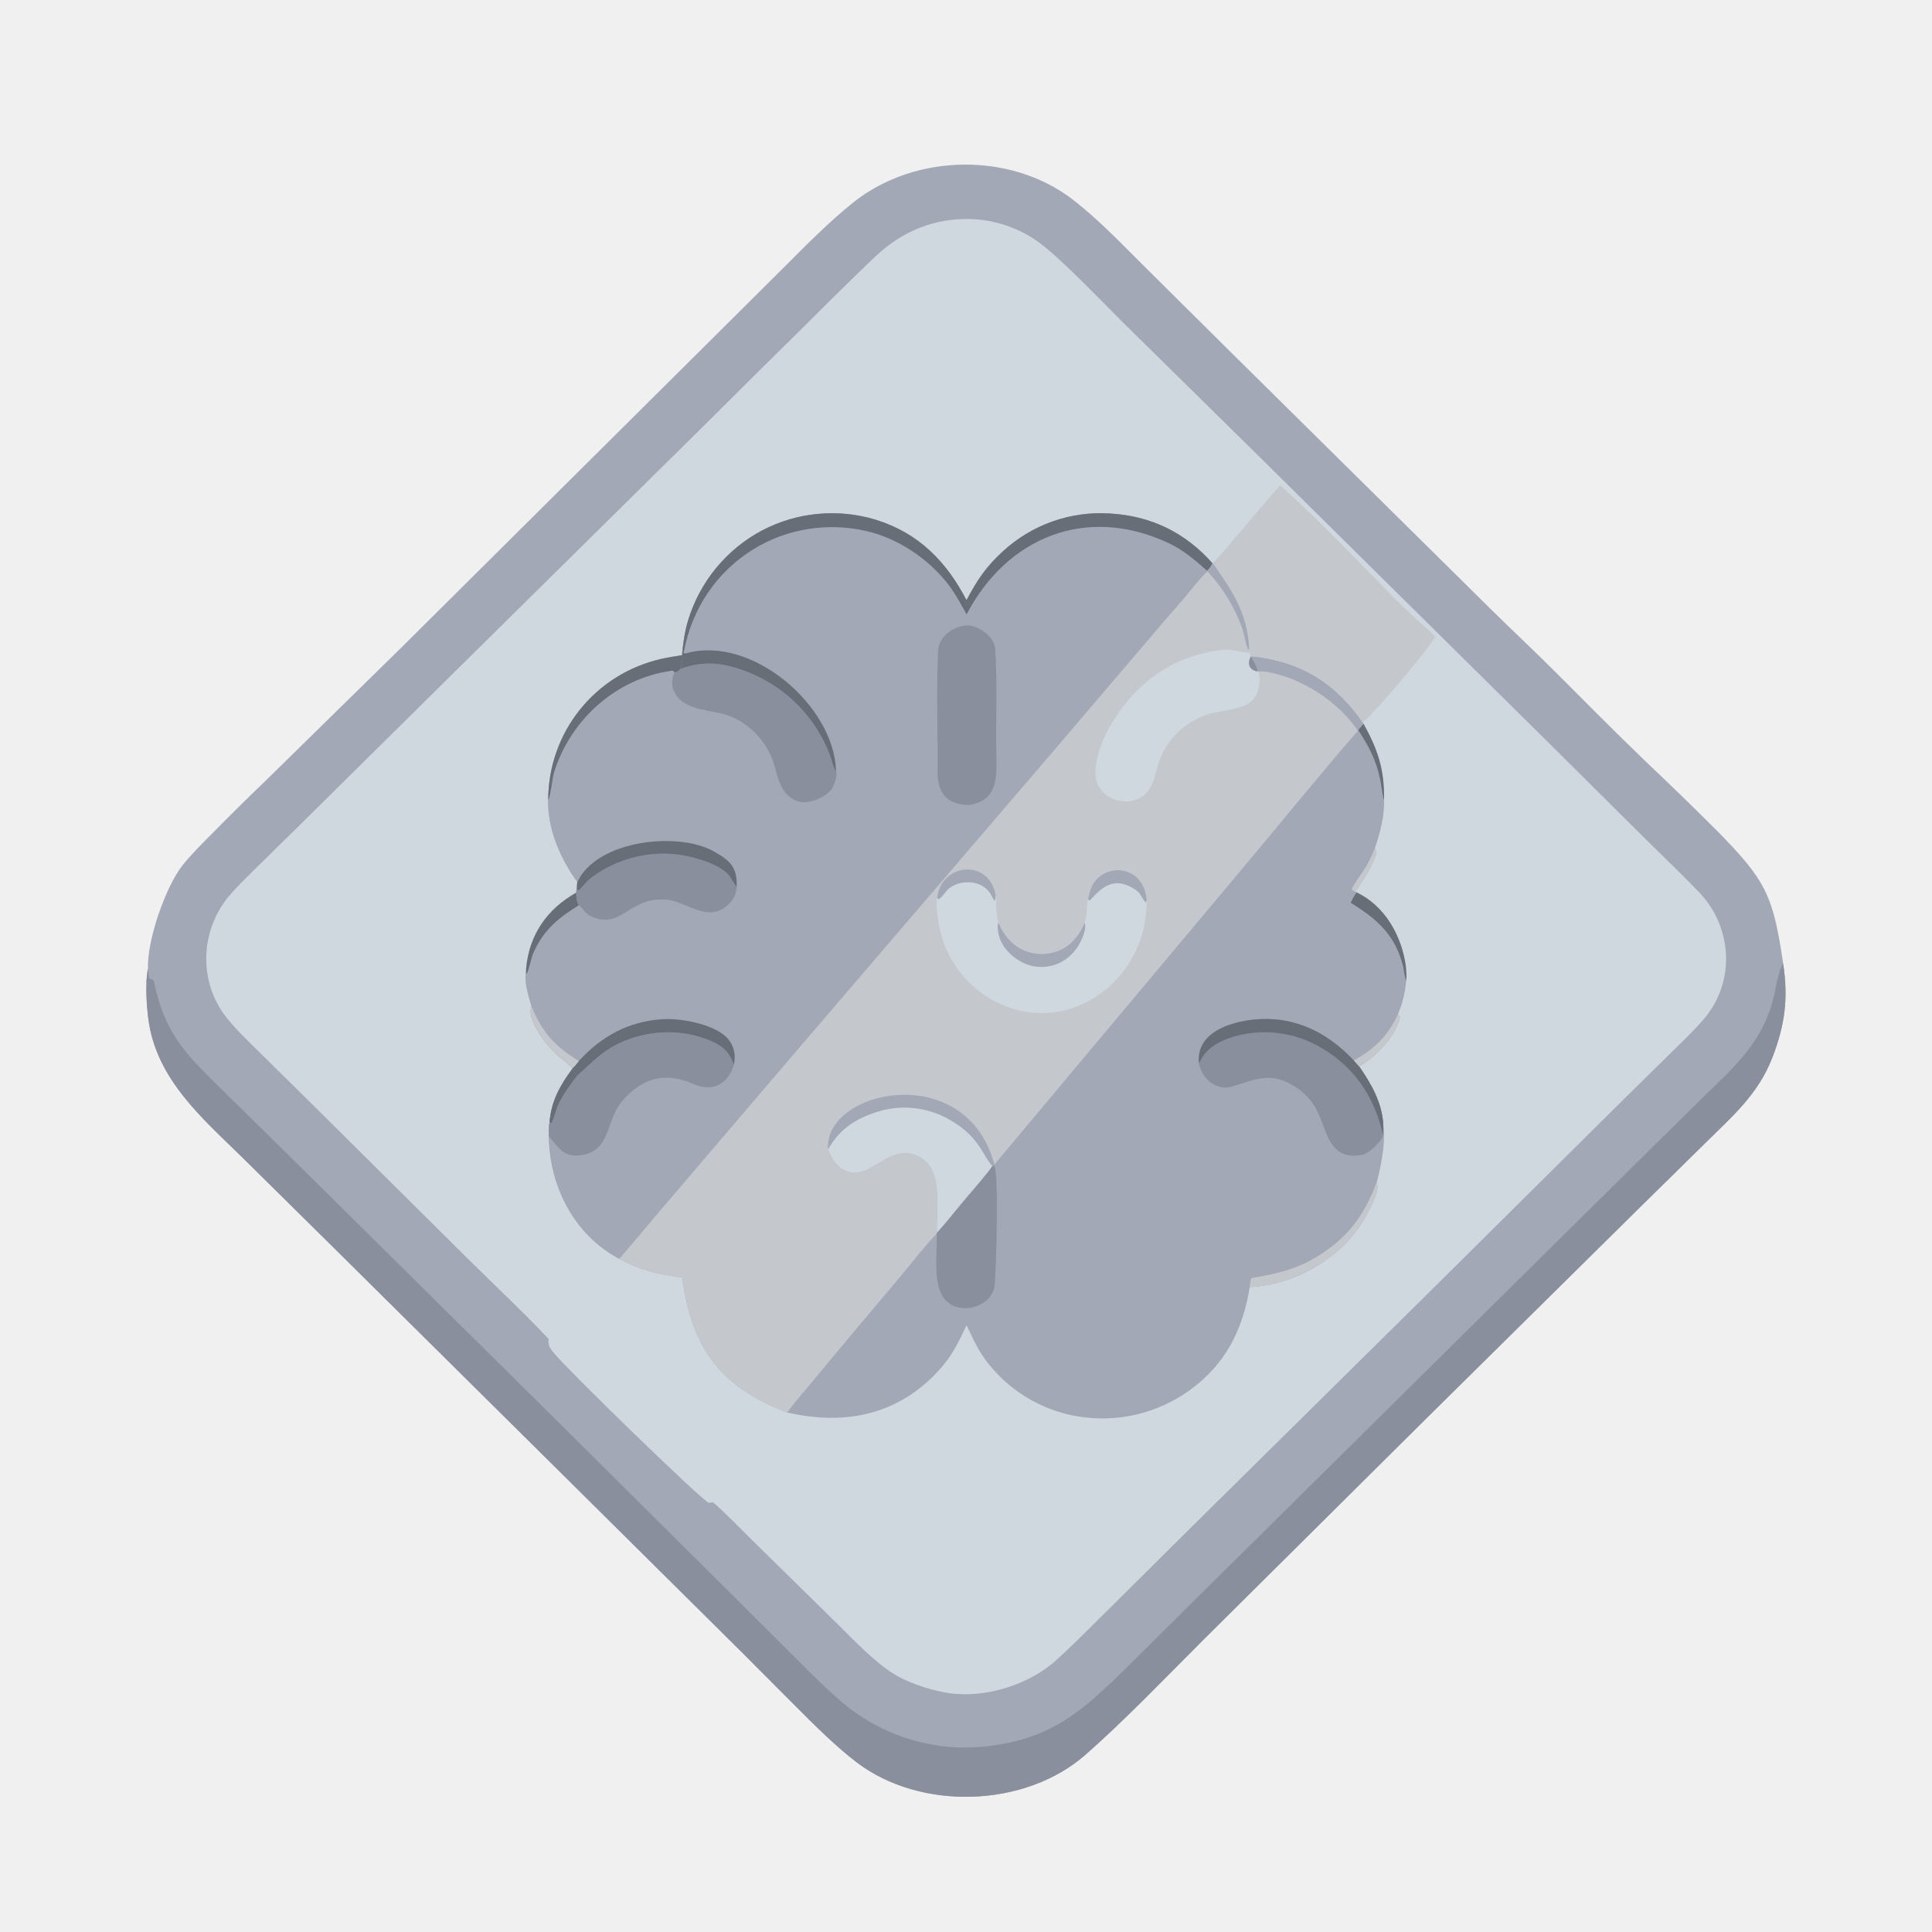
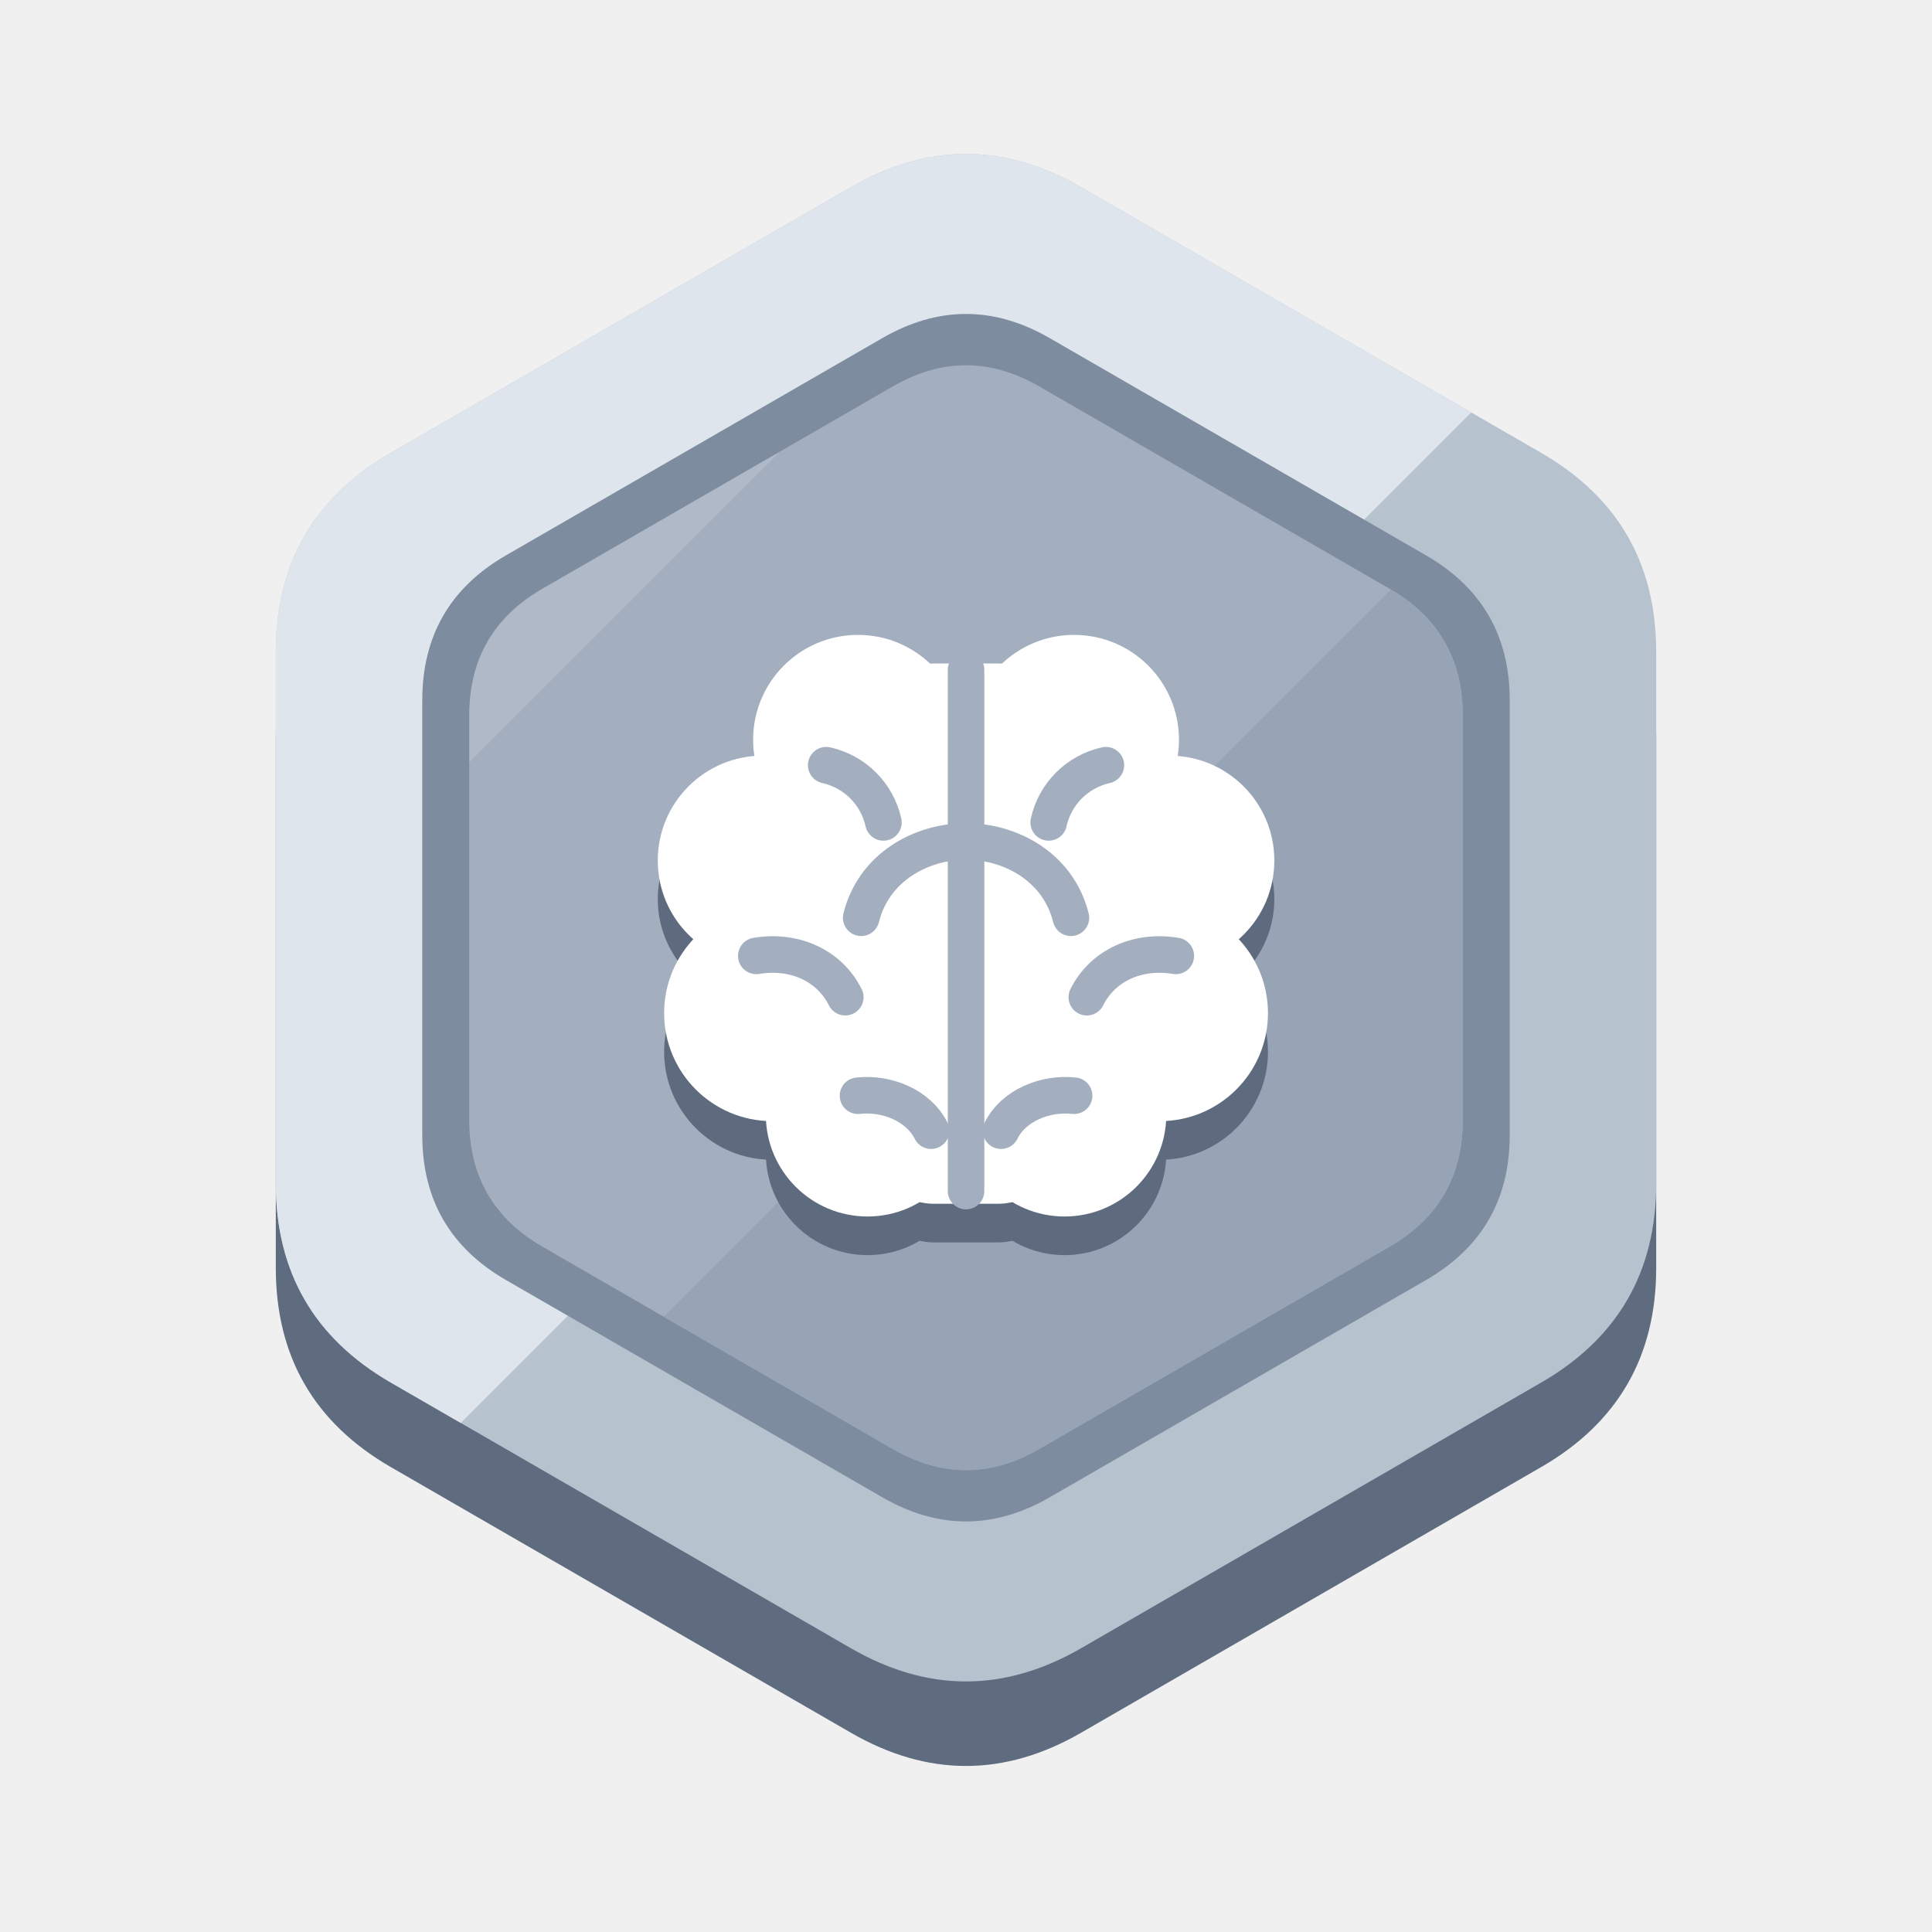
- <svg xmlns="http://www.w3.org/2000/svg" width="1024" height="1024" viewBox="0 0 1024 1024">
-   <path fill="#A2A8B5" d="M78.444 513.342C77.79 498.862 87.627 470.029 96.891 458.442C101.437 452.755 107.754 446.487 113.005 441.21C122.197 431.862 131.529 422.652 140.996 413.582L211.761 344.175L373.339 183.622L415 142.195C426.682 130.508 439.511 117.449 452.335 107.232C485.007 81.205 536.106 80.308 569.182 106.231C582.475 116.649 593.597 128.34 605.416 140.087L651.83 186.149L789.855 322.565C800.748 333.371 812.04 343.822 822.886 354.672C839.239 371.032 855.412 387.365 872.077 403.422C885.06 415.684 897.866 428.132 910.49 440.763C935.906 466.643 939.837 474.553 945.129 510.838C947.865 529.082 946.111 542.975 939.48 560.298C931.915 580.063 917.976 591.85 903.342 606.324L865.663 643.407L754.888 752.882L637.883 869.06C617.755 889.129 596.38 911.551 575.385 929.997C543.243 958.237 487.868 959.839 454.009 934.037C443.03 925.632 432.385 915.027 422.634 905.259L392.727 875.27L291.564 774.963L173.629 658.123L128.878 613.894C107.295 592.677 82.724 572.062 78.602 539.871C77.668 532.579 76.884 520.568 78.444 513.342Z" />
-   <path fill="#898F9D" d="M945.129 510.838C947.865 529.082 946.111 542.975 939.48 560.298C931.915 580.063 917.976 591.85 903.342 606.324L865.663 643.407L754.888 752.882L637.883 869.06C617.755 889.129 596.38 911.551 575.385 929.997C543.243 958.237 487.868 959.839 454.009 934.037C443.03 925.632 432.385 915.027 422.634 905.259L392.727 875.27L291.564 774.963L173.629 658.123L128.878 613.894C107.295 592.677 82.724 572.062 78.602 539.871C77.668 532.579 76.884 520.568 78.444 513.342C78.725 522.501 80.862 516.782 81.712 520.736C87.96 549.79 99.672 559.755 120.453 580.289L158.008 617.255L286.636 744.538L389.86 847.078L422.204 879.359C430.233 887.346 440.189 897.391 448.892 904.328C470.048 921.178 497.101 928.791 523.939 925.447C558.162 921.484 574.649 905.941 597.816 883.187L631.632 849.624L731.727 750.561L864.166 619.547L901.457 582.745C918.531 565.926 933.537 553.638 939.818 529.607C941.009 525.053 942.655 513.756 945.129 510.838Z" />
-   <path fill="#D0D8DF" d="M290.781 709.67C277.684 695.718 261.659 680.735 247.941 667.117L166.825 586.627L139.196 559.38C133.141 553.413 122.791 543.572 118.165 536.822C112.061 527.916 108.966 517.291 109.333 506.5C109.739 495.378 113.665 484.672 120.546 475.925C124.112 471.418 130.111 465.646 134.258 461.504L160.151 436.04L249.143 348.037L377.007 221.752C392.685 206.053 408.443 190.434 424.279 174.894C437.32 161.897 450.249 148.98 463.593 136.272C478.03 122.522 495.293 115.367 515.449 116.124C528.513 116.743 541.089 121.275 551.545 129.132C563.074 137.801 584.744 160.49 595.438 171.146L665.147 239.762L821.586 394.443L872.308 444.861C881.752 454.207 891.453 463.395 900.653 473.006C910.473 483.264 915.599 497.108 914.769 511.412C914.107 521.336 910.456 530.828 904.295 538.637C899.861 544.164 893.808 549.929 888.692 555.011L861.03 582.222L758.714 683.713L626.896 813.921L584.129 856.393C576.313 864.124 568.017 872.482 559.959 879.814C546.396 892.153 525.314 899.172 507.061 897.84C496.818 897.093 482.494 892.645 473.689 887.198C463.654 880.991 452.406 869.175 443.895 860.752L398.445 816.114C393.142 810.943 383.156 800.47 377.781 796.176C377.415 796.246 376.152 796.589 375.717 796.505C372.554 795.894 298.115 723.542 292.558 715.926C291.03 713.832 290.424 712.24 290.781 709.67Z" />
-   <path fill="#A2A8B5" d="M361.765 344.284C362.468 338.526 363.044 334.313 364.729 328.746C370.937 308.333 385.004 291.224 403.833 281.188C422.388 271.44 444.033 269.379 464.095 275.448C486.831 282.497 501.554 297.511 512.274 318.111C517.875 307.556 522.565 300.408 531.53 292.259C546.884 278.078 567.385 270.817 588.243 272.173C610.021 273.395 628.174 282.224 642.634 298.541C642.037 300.303 641.107 301.2 639.929 302.638L640.02 302.86C647.935 311.333 654.149 321.394 658.179 332.338C659.466 335.831 660.112 340.543 661.388 344.109L662.074 344.037L662.406 345.751C662.514 346.172 662.794 347.462 662.987 347.774C684.976 349.94 702.64 358.474 716.877 375.726C718.815 378.045 720.638 380.459 722.338 382.958L722.724 383.643C730.361 397.466 733.883 408.094 733.536 424.136C734.004 431.991 731.303 442.06 728.739 449.448C729.923 452.367 729.302 453.353 727.952 456.474C725.58 461.955 721.701 467.656 718.398 472.677L719.038 472.979C734.157 480.269 742.927 496.029 745.127 512.161C745.257 514.49 745.499 517.257 745.382 519.55C744.714 526.016 743.485 531.581 740.912 537.607L742.043 538.736C740.608 548.354 728.9 560.696 720.369 565.191C726.572 574.081 732.39 584.251 733.105 595.348C734.632 604.388 732.154 617.678 729.752 626.467C731.266 630.708 727.899 636.585 726.006 640.63C714.769 664.652 688.609 680.745 662.376 682.19C658.727 704.871 649.561 722.994 630.648 736.797C613.491 749.183 592.095 754.195 571.223 750.716C551.411 747.403 533.695 736.437 521.896 720.181C517.864 714.553 515.224 708.594 512.314 702.364C508.339 710.697 505.135 717.716 498.983 724.779C477.246 749.738 448.471 755.844 417.291 748.651C381.618 734.984 366.737 714.65 361.557 677.137C348.819 675.339 339.645 673.475 328.25 667.169C304.378 654.625 291.199 628.665 290.929 602.298C290.912 599.728 290.746 597.163 291.292 594.675C292.204 583.717 296.765 575.352 303.227 566.688L303.427 566.145C302.009 564.529 298.576 561.754 296.742 560.372C291.272 556.254 278.554 540.332 281.777 533.561C279.895 526.829 277.593 520.298 278.88 513.301C280.522 495.424 289.92 481.895 305.424 473.139C305.478 471.346 305.635 470.198 305.884 468.413L306.013 467.53C297.141 455.163 290.116 439.486 290.575 423.983C290.641 388.135 315.253 357.28 350.486 349.232C354.078 348.411 357.93 347.865 361.576 347.238C361.518 346.229 361.665 345.297 361.765 344.284Z" />
-   <path fill="#A2A8B5" d="M361.765 344.284C362.468 338.526 363.044 334.313 364.729 328.746C370.937 308.333 385.004 291.224 403.833 281.188C422.388 271.44 444.033 269.379 464.095 275.448C486.831 282.497 501.554 297.511 512.274 318.111C517.875 307.556 522.565 300.408 531.53 292.259C546.884 278.078 567.385 270.817 588.243 272.173C610.021 273.395 628.174 282.224 642.634 298.541C642.037 300.303 641.107 301.2 639.929 302.638L640.02 302.86C635.95 306.376 630.352 313.922 626.658 318.159C622.351 323.099 617.951 328.124 613.706 333.11L556.725 399.965L418.385 561.404L350.305 641.177C343.107 649.562 335.431 659.038 328.25 667.169C304.378 654.625 291.199 628.665 290.929 602.298C290.912 599.728 290.746 597.163 291.292 594.675C292.204 583.717 296.765 575.352 303.227 566.688L303.427 566.145C302.009 564.529 298.576 561.754 296.742 560.372C291.272 556.254 278.554 540.332 281.777 533.561C279.895 526.829 277.593 520.298 278.88 513.301C280.522 495.424 289.92 481.895 305.424 473.139C305.478 471.346 305.635 470.198 305.884 468.413L306.013 467.53C297.141 455.163 290.116 439.486 290.575 423.983C290.641 388.135 315.253 357.28 350.486 349.232C354.078 348.411 357.93 347.865 361.576 347.238C361.518 346.229 361.665 345.297 361.765 344.284Z" />
-   <path fill="#898F9D" d="M305.724 570.339C314.298 562.601 320.076 556.013 331.437 551.525C345.814 545.75 362.311 545.567 376.627 551.649C383.448 554.547 386.425 557.661 389.013 564.334C385.702 574.942 377.544 578.94 367.511 574.526C352.284 567.826 340.466 571.436 329.931 583.344C321.543 592.824 323.63 608.833 309.937 611.897C299.301 614.209 296.918 609.265 290.929 602.298C290.912 599.728 290.746 597.163 291.292 594.675C292.204 583.717 296.765 575.352 303.227 566.688C304.49 568.097 304.767 568.674 305.724 570.339Z" />
-   <path fill="#676E78" d="M303.227 566.688C304.49 568.097 304.767 568.674 305.724 570.339C301.78 575.473 298.525 579.771 295.764 585.682C294.702 587.955 293.2 594.474 291.928 595.296L291.292 594.675C292.204 583.717 296.765 575.352 303.227 566.688Z" />
-   <path fill="#898F9D" d="M360.471 354.671C374.084 349.286 386.447 351.807 399.726 357.634C417.939 365.798 432.23 380.77 439.539 399.342C440.271 401.218 442.135 407.749 442.896 408.553L443.101 408.406C444.063 410.971 442.132 416.608 440.425 418.692C436.696 423.247 427.607 426.779 422.078 424.448C411.834 420.128 412.388 408.863 408.482 400.261C403.293 389.28 393.525 380.594 381.46 377.945C372.696 376.021 361.088 375.57 356.958 365.75C355.817 363.037 356.199 358.971 357.538 356.352C359.386 356.04 358.837 356.106 360.471 354.671Z" />
-   <path fill="#676E78" d="M361.765 344.284C362.468 338.526 363.044 334.313 364.729 328.746C370.937 308.333 385.004 291.224 403.833 281.188C422.388 271.44 444.033 269.379 464.095 275.448C486.831 282.497 501.554 297.511 512.274 318.111C517.875 307.556 522.565 300.408 531.53 292.259C546.884 278.078 567.385 270.817 588.243 272.173C610.021 273.395 628.174 282.224 642.634 298.541C642.037 300.303 641.107 301.2 639.929 302.638C633.34 296.831 627.367 291.586 619.327 287.819C575.876 267.464 533.745 284.689 512.32 325.617C509.848 321.174 507.155 316.193 504.288 312.063C494.584 298.322 478.903 286.983 462.718 282.382C442.711 276.695 420.673 279.158 402.511 289.256C380.941 301.248 366.697 321.814 362.338 346.089L361.765 344.284Z" />
-   <path fill="#898F9D" d="M305.884 468.413C305.948 470.31 305.581 471.018 306.572 471.984C308.863 470.255 310.289 467.473 314.121 464.669C327.123 455.155 343.719 450.884 359.701 452.991C367.194 453.979 381.475 457.843 386.442 464.05C387.608 465.507 388.842 468.177 390.466 470.181C390.259 477.591 382.702 484.218 375.162 483.508C366.271 482.672 359.455 476.209 350.18 476.781C333.576 476.453 328.439 493.07 312.825 485.499C310.691 484.465 308.733 481.212 306.755 479.789C305.431 477.705 305.488 475.544 305.424 473.139C305.478 471.346 305.635 470.198 305.884 468.413Z" />
-   <path fill="#676E78" d="M306.77 562.373C318.891 549.162 333.125 541.317 351.327 540.179C360.852 539.584 377.745 542.787 384.79 549.506C387.846 552.433 389.52 556.517 389.397 560.747C389.36 561.871 389.171 563.209 389.013 564.334C386.425 557.661 383.448 554.547 376.627 551.649C362.311 545.567 345.814 545.75 331.437 551.525C320.076 556.013 314.298 562.601 305.724 570.339C304.767 568.674 304.49 568.097 303.227 566.688L303.427 566.145C304.591 565.262 305.815 563.57 306.77 562.373Z" />
-   <path fill="#676E78" d="M306.013 467.53C316.029 445.521 358.993 440.401 378.323 451.257C387.428 456.371 390.729 459.786 390.466 470.181C388.842 468.177 387.608 465.507 386.442 464.05C381.475 457.843 367.194 453.979 359.701 452.991C343.719 450.884 327.123 455.155 314.121 464.669C310.289 467.473 308.863 470.255 306.572 471.984C305.581 471.018 305.948 470.31 305.884 468.413L306.013 467.53Z" />
-   <path fill="#676E78" d="M361.765 344.284L362.338 346.089L363.271 346.382L363.912 346.199C398.422 336.662 441.998 373.85 443.101 408.406L442.896 408.553C442.135 407.749 440.271 401.218 439.539 399.342C432.23 380.77 417.939 365.798 399.726 357.634C386.447 351.807 374.084 349.286 360.471 354.671C361.211 352.732 362.153 349.267 361.576 347.238C361.518 346.229 361.665 345.297 361.765 344.284Z" />
-   <path fill="#676E78" d="M361.576 347.238C362.153 349.267 361.211 352.732 360.471 354.671C358.837 356.106 359.386 356.04 357.538 356.352C356.737 355.583 356.966 355.38 355.766 355.548C326.509 359.638 302.385 381.43 293.638 409.413C292.677 412.489 291.802 422.236 290.575 423.983C290.641 388.135 315.253 357.28 350.486 349.232C354.078 348.411 357.93 347.865 361.576 347.238Z" />
-   <path fill="#676E78" d="M305.424 473.139C305.488 475.544 305.431 477.705 306.755 479.789C295.729 486.68 287.87 493.039 282.482 505.564C281.688 507.409 279.875 515.914 278.989 516.204C278.947 515.237 278.911 514.269 278.88 513.301C280.522 495.424 289.92 481.895 305.424 473.139Z" />
-   <path fill="#C4C7CC" d="M281.777 533.561C287.544 547.466 294.17 554.529 306.77 562.373C305.815 563.57 304.591 565.262 303.427 566.145C302.009 564.529 298.576 561.754 296.742 560.372C291.272 556.254 278.554 540.332 281.777 533.561Z" />
-   <path fill="#898F9D" d="M511.348 331.541C518.14 330.794 526.962 337.396 527.449 343.658C528.723 361.718 527.739 380.138 528.037 398.283C528.244 410.819 529.605 423.66 514.249 426.621C502.564 426.851 496.843 420.805 496.925 409.227C497.076 388.16 496.263 366.275 497.181 345.245C497.515 337.605 504.027 332.822 511.348 331.541Z" />
-   <path fill="#C4C7CC" d="M640.02 302.86C647.935 311.333 654.149 321.394 658.179 332.338C659.466 335.831 660.112 340.543 661.388 344.109L662.074 344.037L662.406 345.751C662.514 346.172 662.794 347.462 662.987 347.774C664.084 349.701 666.811 353.718 666.477 355.454L666.083 355.914L667.019 355.985C670.905 355.112 681.677 358.56 685.372 360.126C699.086 365.937 711.218 375.013 719.751 387.296C699.754 410.176 679.477 435.439 659.722 458.859L527.039 617.246C512.096 560.965 436.242 577.801 438.928 609.188C441.978 618.38 449.442 624.467 459.178 620.112C467.67 616.313 474.898 608.2 485.487 612.325C500.789 618.287 495.946 640.358 496.618 653.384L496.514 653.855C490.61 659.823 483.518 669.001 478.001 675.641L451.371 707.27L429.015 734.131C426.069 737.678 419.695 745 417.291 748.651C381.618 734.984 366.737 714.65 361.557 677.137C348.819 675.339 339.645 673.475 328.25 667.169C335.431 659.038 343.107 649.562 350.305 641.177L418.385 561.404L556.725 399.965L613.706 333.11C617.951 328.124 622.351 323.099 626.658 318.159C630.352 313.922 635.95 306.376 640.02 302.86Z" />
-   <path fill="#D0D8DF" d="M667.019 355.985C668.251 360.02 667.61 365.885 665.295 369.382C660.895 376.03 650.42 376.123 643.234 377.803C629.938 380.91 619.085 390.509 614.433 403.348C612.724 408.125 612.077 413.639 609.313 417.954C602.087 430.06 581.563 425.085 580.657 411.024C579.801 397.744 589.101 382.013 597.055 372.223C610.301 355.921 627.964 346.534 648.758 344.337C652.983 343.89 657.553 345.778 661.691 345.868C661.929 345.829 662.168 345.79 662.406 345.751C662.514 346.172 662.794 347.462 662.987 347.774C664.084 349.701 666.811 353.718 666.477 355.454L666.083 355.914L667.019 355.985Z" />
-   <path fill="#898F9D" d="M666.083 355.914C661.876 354.732 660.95 351.511 662.987 347.774C664.084 349.701 666.811 353.718 666.477 355.454L666.083 355.914Z" />
-   <path fill="#D0D8DF" d="M496.668 475.605C497.559 470.66 499.31 466.821 503.536 463.766C507.08 461.227 511.518 460.267 515.795 461.114C519.738 461.894 523.172 464.295 525.257 467.731C526.73 470.108 527.249 472.001 527.757 474.704C528.117 479.289 527.835 483.118 528.843 487.56L529.047 488.495C529.091 488.681 529.136 488.867 529.181 489.053C532.226 495.952 536.642 501.466 544.009 504.208C549.932 506.352 556.463 506.068 562.177 503.419C568.045 500.649 572.517 495.094 574.828 489.108C576.261 483.873 575.819 481.292 576.707 476.667C577.693 471.403 578.916 467.296 583.648 463.973C586.947 461.664 591.024 460.747 594.994 461.423C602.868 462.822 607.115 469.305 607.768 476.881C607.974 479.095 607.493 484.37 607.177 486.62C605.02 502.324 596.699 516.523 584.052 526.08C550.333 551.268 504.585 529.95 497.571 489.717C496.815 485.377 496.008 479.969 496.668 475.605Z" />
-   <path fill="#A2A8B5" d="M529.181 489.053C532.226 495.952 536.642 501.466 544.009 504.208C549.932 506.352 556.463 506.068 562.177 503.419C568.045 500.649 572.517 495.094 574.828 489.108C575.88 490.974 574.527 494.898 573.757 496.865C571.374 502.946 566.709 508.276 560.603 510.801C554.837 513.201 548.33 513.083 542.653 510.477C537.118 507.959 531.957 503.113 529.904 497.292C529.217 495.343 528.178 490.977 529.181 489.053Z" />
-   <path fill="#A2A8B5" d="M576.707 476.667C577.693 471.403 578.916 467.296 583.648 463.973C586.947 461.664 591.024 460.747 594.994 461.423C602.868 462.822 607.115 469.305 607.768 476.881L607.332 478.359C605.812 477.293 604.475 473.48 602.806 472.263C592.185 464.517 585.212 468.643 578.284 476.626L577.67 477.339L576.707 476.667Z" />
-   <path fill="#A2A8B5" d="M496.668 475.605C497.559 470.66 499.31 466.821 503.536 463.766C507.08 461.227 511.518 460.267 515.795 461.114C519.738 461.894 523.172 464.295 525.257 467.731C526.73 470.108 527.249 472.001 527.757 474.704C527.625 475.611 527.456 476.466 527.289 477.369C526.706 477.142 525.941 475.582 525.621 474.894C521.751 466.573 509.811 465.587 503.08 470.829C501.172 472.315 499.723 475.335 497.413 476.734L496.668 475.605Z" />
-   <path fill="#898F9D" d="M635.45 563.582C635.394 562.721 635.373 561.858 635.386 560.996C635.781 544.35 658.919 539.788 672.102 540.087C690.271 540.499 705.296 549.037 717.599 562.118L720.369 565.191C726.572 574.081 732.39 584.251 733.105 595.348L733.047 601.328C733.192 604.145 725.661 611.398 722.139 612.061C703.708 615.527 703.672 598.708 697.449 587.566C694.814 582.853 691.039 578.877 686.469 576C673.532 567.771 665.938 572.037 652.843 575.934C644.631 578.378 636.919 571.586 635.45 563.582Z" />
-   <path fill="#676E78" d="M635.45 563.582C635.394 562.721 635.373 561.858 635.386 560.996C635.781 544.35 658.919 539.788 672.102 540.087C690.271 540.499 705.296 549.037 717.599 562.118L720.369 565.191C726.572 574.081 732.39 584.251 733.105 595.348L733.047 601.328C732.848 600.752 732.715 600.33 732.573 599.738C728.013 580.676 717.208 564.991 699.926 555.118C686.18 547.087 669.762 544.983 654.435 549.289C647.913 551.079 640.324 554.776 636.935 560.908L635.45 563.582Z" />
-   <path fill="#D0D8DF" d="M438.928 609.188C445.051 598.178 454.159 592.432 466.239 588.905C478.595 585.363 491.858 586.954 503.026 593.316C511.398 597.997 516.746 603.278 521.501 611.5C522.425 613.098 524.675 616.9 525.956 618.081C523.758 621.468 516.68 629.661 513.712 633.088C508.293 639.342 502.121 647.441 496.618 653.384C495.946 640.358 500.789 618.287 485.487 612.325C474.898 608.2 467.67 616.313 459.178 620.112C449.442 624.467 441.978 618.38 438.928 609.188Z" />
-   <path fill="#898F9D" d="M525.956 618.081L527.048 617.932C529.416 621.974 528.06 673.93 527.111 681.615C525.614 693.747 504.533 698.994 498.53 685.001C494.874 676.481 496.746 663.515 496.514 653.855L496.618 653.384C502.121 647.441 508.293 639.342 513.712 633.088C516.68 629.661 523.758 621.468 525.956 618.081Z" />
-   <path fill="#C4C7CC" d="M729.752 626.467C731.266 630.708 727.899 636.585 726.006 640.63C714.769 664.652 688.609 680.745 662.376 682.19C662.457 681.432 662.75 677.46 663.589 677.321C676.062 675.287 687.021 672.811 697.89 666.145C714.369 656.039 723.043 644.276 729.752 626.467Z" />
-   <path fill="#676E78" d="M719.038 472.979C734.157 480.269 742.927 496.029 745.127 512.161L743.781 512.557C739.597 495.584 730.034 487.221 715.898 478.475C717.003 476.06 717.545 475.189 719.038 472.979Z" />
-   <path fill="#C4C7CC" d="M740.912 537.607L742.043 538.736C740.608 548.354 728.9 560.696 720.369 565.191L717.599 562.118C728.726 555.701 735.465 549.241 740.912 537.607Z" />
-   <path fill="#676E78" d="M722.724 383.643C730.361 397.466 733.883 408.094 733.536 424.136C732.826 422.224 732.105 415.844 731.536 413.154C729.362 402.87 725.594 395.612 719.878 386.958L722.724 383.643Z" />
-   <path fill="#C4C7CC" d="M728.739 449.448C729.923 452.367 729.302 453.353 727.952 456.474C725.58 461.955 721.701 467.656 718.398 472.677C717.71 472.295 717.073 471.92 716.397 471.519C716.485 470.133 722.841 461.43 724.214 458.971C726.261 455.305 727.141 453.462 728.739 449.448Z" />
-   <path fill="#676E78" d="M743.781 512.557L745.127 512.161C745.257 514.49 745.499 517.257 745.382 519.55C744.547 518.387 744.077 514.202 743.781 512.557Z" />
-   <path fill="#C4C7CC" d="M678.509 257.304C697.556 274.035 720.779 298.627 738.84 316.826C742.798 320.828 746.857 324.728 751.014 328.523C753.953 331.182 758.194 334.644 760.677 337.56C755.228 346.539 729.89 376.197 722.338 382.958C720.638 380.459 718.815 378.045 716.877 375.726C702.64 358.474 684.976 349.94 662.987 347.774C662.794 347.462 662.514 346.172 662.406 345.751L662.074 344.037L661.388 344.109C660.112 340.543 659.466 335.831 658.179 332.338C654.149 321.394 647.935 311.333 640.02 302.86L639.929 302.638C641.107 301.2 642.037 300.303 642.634 298.541L642.872 298.523C655.089 285.257 666.451 270.54 678.509 257.304Z" />
-   <path fill="#A2A8B5" d="M642.634 298.541L642.872 298.523C653.227 313.483 661.187 324.708 662.074 344.037L661.388 344.109C660.112 340.543 659.466 335.831 658.179 332.338C654.149 321.394 647.935 311.333 640.02 302.86L639.929 302.638C641.107 301.2 642.037 300.303 642.634 298.541Z" />
+ <svg xmlns="http://www.w3.org/2000/svg" viewBox="0 0 160 160" width="160" height="160">
+   <defs>
+     <clipPath id="A-memoire-argent-o">
+       <path d="M70.47 15.50Q80.00 10.00 89.53 15.50L127.63 37.50Q137.16 43.00 137.16 54.00L137.16 98.00Q137.16 109.00 127.63 114.50L89.53 136.50Q80.00 142.00 70.47 136.50L32.37 114.50Q22.84 109.00 22.84 98.00L22.84 54.00Q22.84 43.00 32.37 37.50Z" />
+     </clipPath>
+     <clipPath id="A-memoire-argent-f">
+       <path d="M73.94 32.00Q80.00 28.50 86.06 32.00L115.07 48.75Q121.14 52.25 121.14 59.25L121.14 92.75Q121.14 99.75 115.07 103.25L86.06 120.00Q80.00 123.50 73.94 120.00L44.93 103.25Q38.86 99.75 38.86 92.75L38.86 59.25Q38.86 52.25 44.93 48.75Z" />
+     </clipPath>
+   </defs>
+   <g fill="#5F6C80" transform="translate(0 7)">
+     <path d="M70.47 15.50Q80.00 10.00 89.53 15.50L127.63 37.50Q137.16 43.00 137.16 54.00L137.16 98.00Q137.16 109.00 127.63 114.50L89.53 136.50Q80.00 142.00 70.47 136.50L32.37 114.50Q22.84 109.00 22.84 98.00L22.84 54.00Q22.84 43.00 32.37 37.50Z" />
+   </g>
+   <g fill="#B7C2CF">
+     <path d="M70.47 15.50Q80.00 10.00 89.53 15.50L127.63 37.50Q137.16 43.00 137.16 54.00L137.16 98.00Q137.16 109.00 127.63 114.50L89.53 136.50Q80.00 142.00 70.47 136.50L32.37 114.50Q22.84 109.00 22.84 98.00L22.84 54.00Q22.84 43.00 32.37 37.50Z" />
+   </g>
+   <g fill="#DFE5EC" clip-path="url(#A-memoire-argent-o)">
+     <polygon points="480,-324 -320,476 -320,-324" />
+   </g>
+   <g fill="#7E8C9F">
+     <path d="M73.07 28.00Q80.00 24.00 86.93 28.00L118.11 46.00Q125.03 50.00 125.03 58.00L125.03 94.00Q125.03 102.00 118.11 106.00L86.93 124.00Q80.00 128.00 73.07 124.00L41.89 106.00Q34.97 102.00 34.97 94.00L34.97 58.00Q34.97 50.00 41.89 46.00Z" />
+   </g>
+   <g fill="#A3AFBF">
+     <path d="M73.94 32.00Q80.00 28.50 86.06 32.00L115.07 48.75Q121.14 52.25 121.14 59.25L121.14 92.75Q121.14 99.75 115.07 103.25L86.06 120.00Q80.00 123.50 73.94 120.00L44.93 103.25Q38.86 99.75 38.86 92.75L38.86 59.25Q38.86 52.25 44.93 48.75Z" />
+   </g>
+   <g fill="#97A4B5" clip-path="url(#A-memoire-argent-f)">
+     <polygon points="480,-316 -320,484 480,476" />
+   </g>
+   <g fill="#FFFFFF" fill-opacity="0.13" clip-path="url(#A-memoire-argent-f)">
+     <polygon points="20,70 74,16 86,16 20,82" />
+   </g>
+   <g fill="#5E6B7E" stroke="#5E6B7E" stroke-width="0" transform="translate(48.42 47.62) scale(2.632)">
+     <circle cx="8.6" cy="6.4" r="3.3" />
+     <circle cx="15.4" cy="6.4" r="3.3" />
+     <circle cx="5.6" cy="10.2" r="3.3" />
+     <circle cx="18.4" cy="10.2" r="3.3" />
+     <circle cx="5.9" cy="15.0" r="3.4" />
+     <circle cx="18.1" cy="15.0" r="3.4" />
+     <circle cx="8.9" cy="18.2" r="3.2" />
+     <circle cx="15.1" cy="18.2" r="3.2" />
+     <circle cx="9.6" cy="12.0" r="3.8" />
+     <circle cx="14.4" cy="12.0" r="3.8" />
+     <rect x="9" y="4" width="6" height="17" rx="2" />
+   </g>
+   <g transform="translate(48.42 44.42) scale(2.632)">
+     <g fill="#FFFFFF" stroke="#FFFFFF" stroke-width="0">
+       <circle cx="8.6" cy="6.4" r="3.3" />
+     </g>
+     <g fill="#FFFFFF" stroke="#FFFFFF" stroke-width="0">
+       <circle cx="15.4" cy="6.4" r="3.3" />
+     </g>
+     <g fill="#FFFFFF" stroke="#FFFFFF" stroke-width="0">
+       <circle cx="5.6" cy="10.2" r="3.3" />
+     </g>
+     <g fill="#FFFFFF" stroke="#FFFFFF" stroke-width="0">
+       <circle cx="18.4" cy="10.2" r="3.3" />
+     </g>
+     <g fill="#FFFFFF" stroke="#FFFFFF" stroke-width="0">
+       <circle cx="5.9" cy="15.0" r="3.4" />
+     </g>
+     <g fill="#FFFFFF" stroke="#FFFFFF" stroke-width="0">
+       <circle cx="18.1" cy="15.0" r="3.4" />
+     </g>
+     <g fill="#FFFFFF" stroke="#FFFFFF" stroke-width="0">
+       <circle cx="8.9" cy="18.2" r="3.2" />
+     </g>
+     <g fill="#FFFFFF" stroke="#FFFFFF" stroke-width="0">
+       <circle cx="15.1" cy="18.2" r="3.2" />
+     </g>
+     <g fill="#FFFFFF" stroke="#FFFFFF" stroke-width="0">
+       <circle cx="9.6" cy="12.0" r="3.8" />
+     </g>
+     <g fill="#FFFFFF" stroke="#FFFFFF" stroke-width="0">
+       <circle cx="14.4" cy="12.0" r="3.8" />
+     </g>
+     <g fill="#FFFFFF" stroke="#FFFFFF" stroke-width="0">
+       <rect x="9" y="4" width="6" height="17" rx="2" />
+     </g>
+     <path d="M12 4.2V20.6" fill="none" stroke="#A3AFBF" stroke-width="1.15" stroke-linecap="round" stroke-linejoin="round" />
+     <path d="M12 9.6c-1.4 0-2.9.8-3.3 2.4" fill="none" stroke="#A3AFBF" stroke-width="1.15" stroke-linecap="round" stroke-linejoin="round" />
+     <path d="M12 9.6c1.4 0 2.9.8 3.3 2.4" fill="none" stroke="#A3AFBF" stroke-width="1.15" stroke-linecap="round" stroke-linejoin="round" />
+     <path d="M5.4 13.2c1.2-.2 2.3.3 2.8 1.3" fill="none" stroke="#A3AFBF" stroke-width="1.15" stroke-linecap="round" stroke-linejoin="round" />
+     <path d="M18.6 13.2c-1.2-.2-2.3.3-2.8 1.3" fill="none" stroke="#A3AFBF" stroke-width="1.15" stroke-linecap="round" stroke-linejoin="round" />
+     <path d="M8.6 17.6c.9-.1 1.9.3 2.3 1.1" fill="none" stroke="#A3AFBF" stroke-width="1.15" stroke-linecap="round" stroke-linejoin="round" />
+     <path d="M15.4 17.6c-.9-.1-1.9.3-2.3 1.1" fill="none" stroke="#A3AFBF" stroke-width="1.15" stroke-linecap="round" stroke-linejoin="round" />
+     <path d="M7.6 7.2c.9.2 1.6.9 1.8 1.8" fill="none" stroke="#A3AFBF" stroke-width="1.15" stroke-linecap="round" stroke-linejoin="round" />
+     <path d="M16.4 7.2c-.9.2-1.6.9-1.8 1.8" fill="none" stroke="#A3AFBF" stroke-width="1.15" stroke-linecap="round" stroke-linejoin="round" />
+   </g>
</svg>
